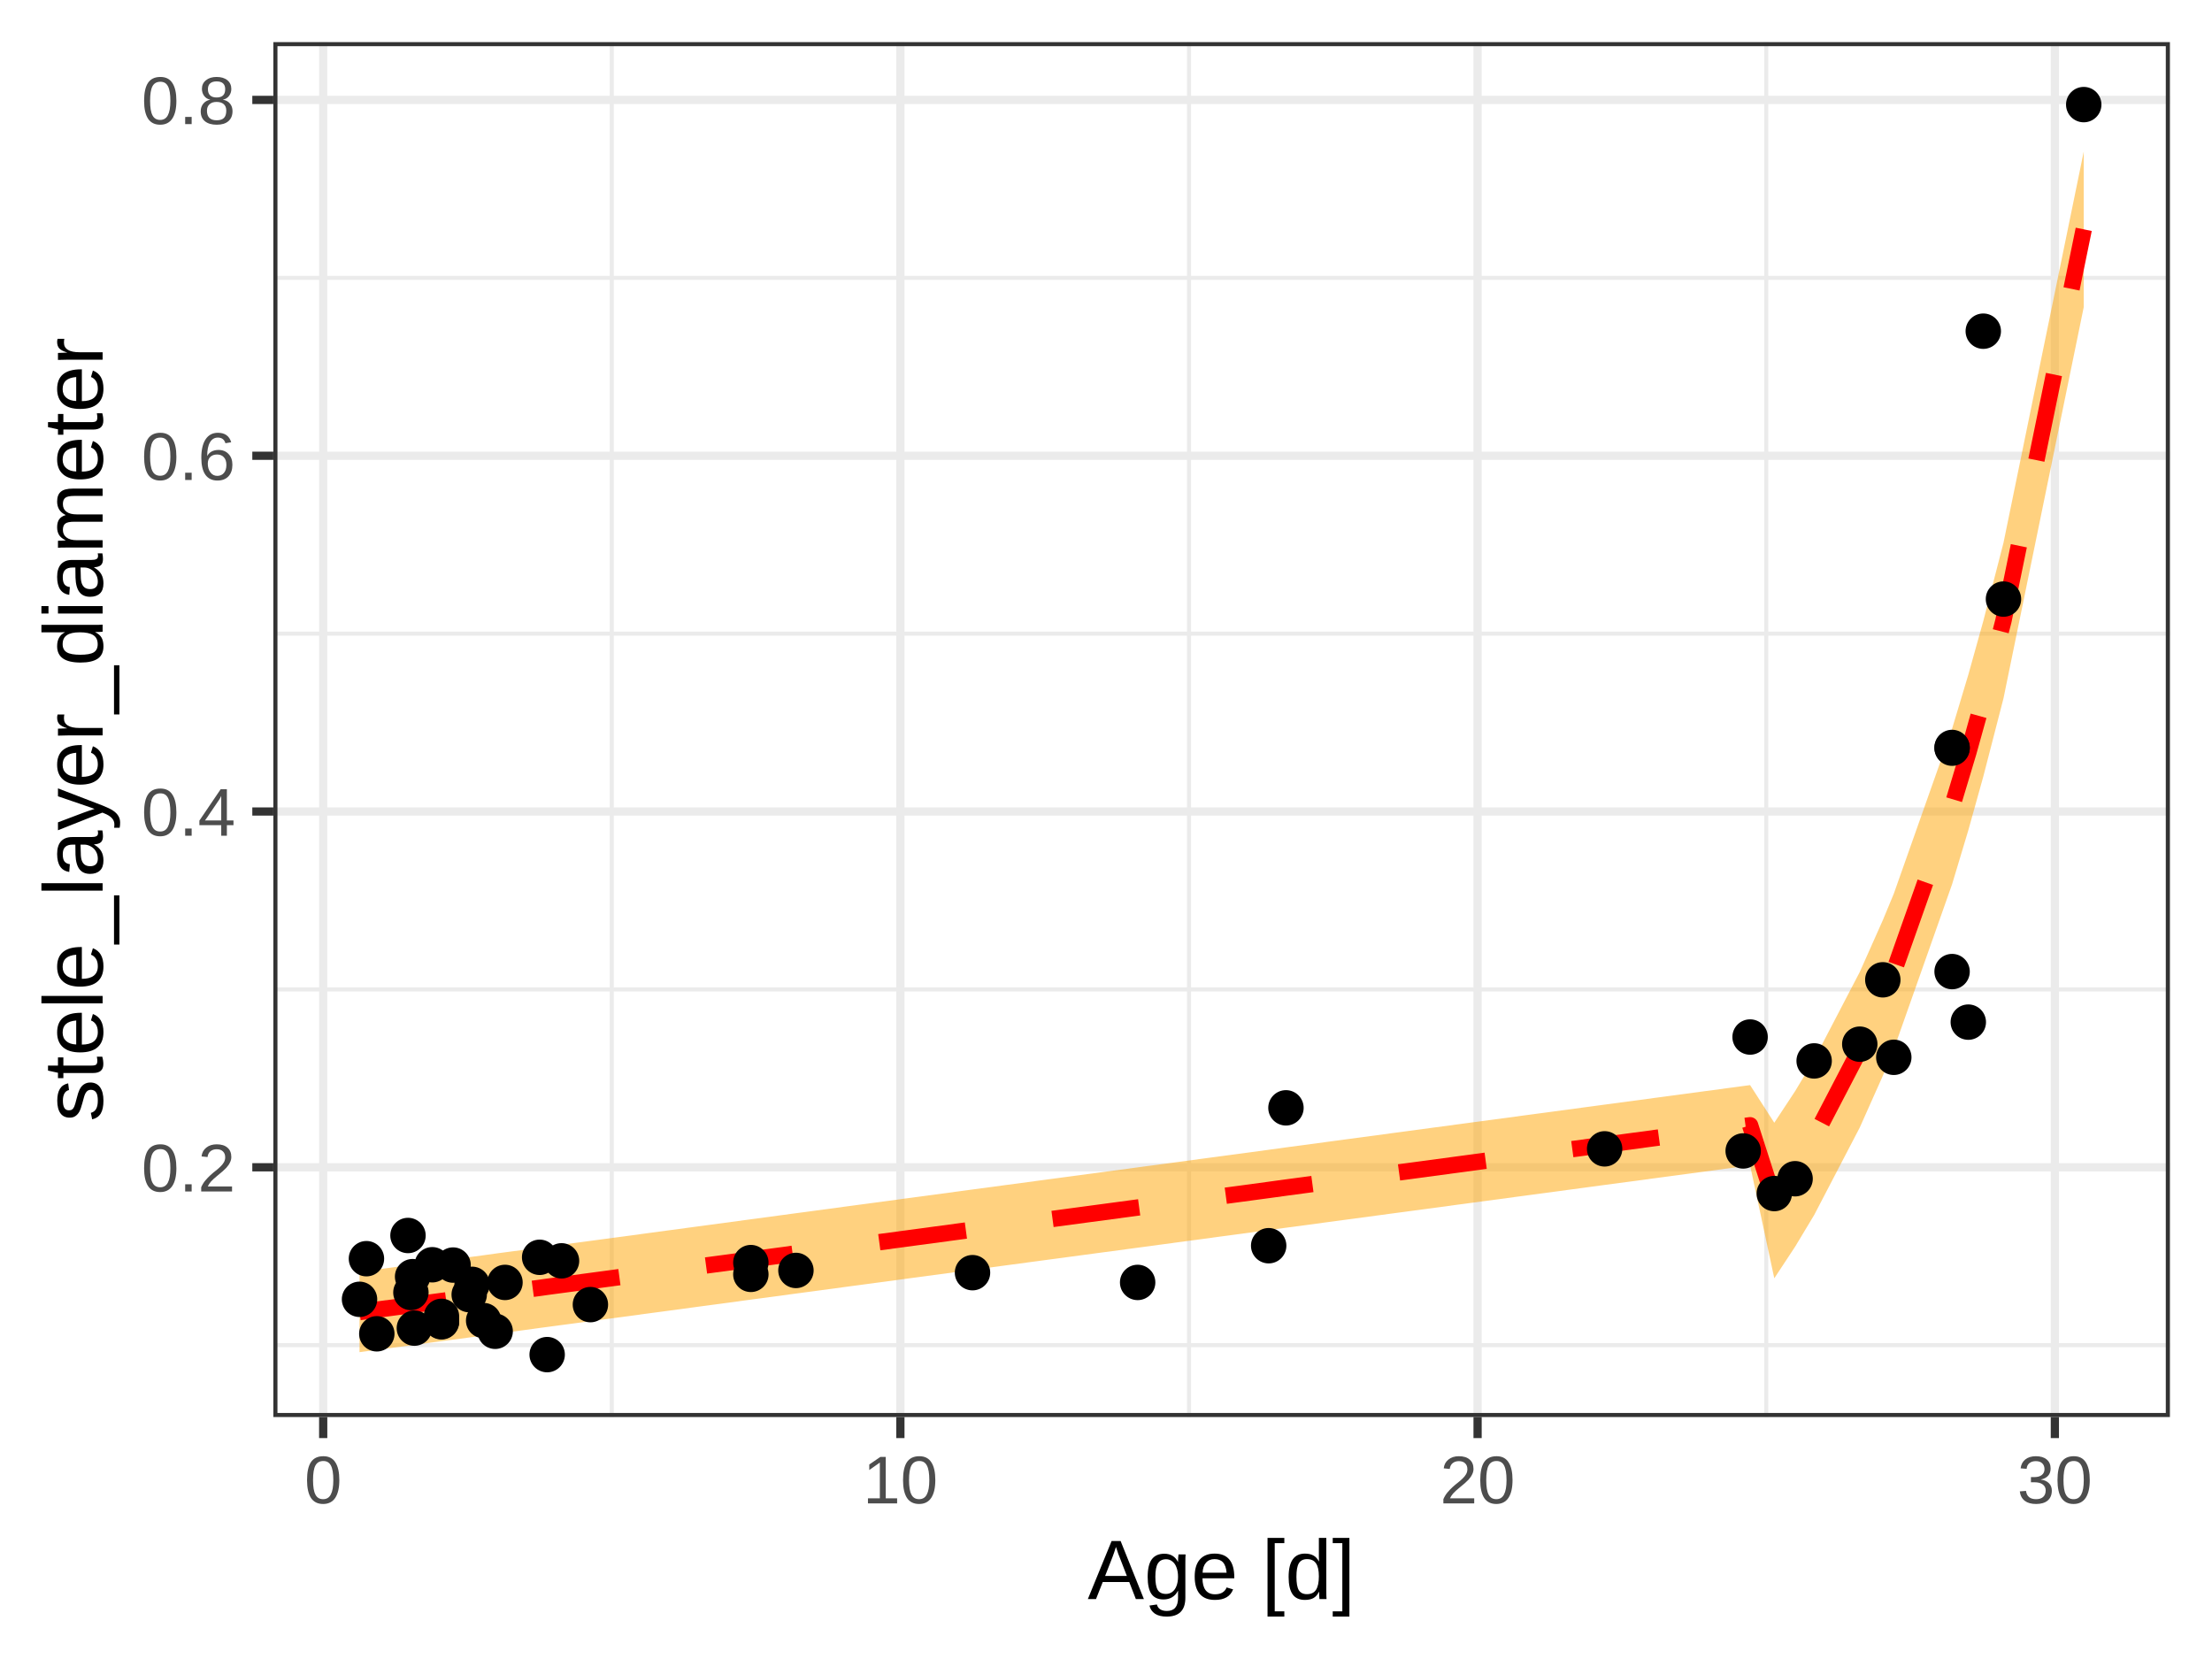
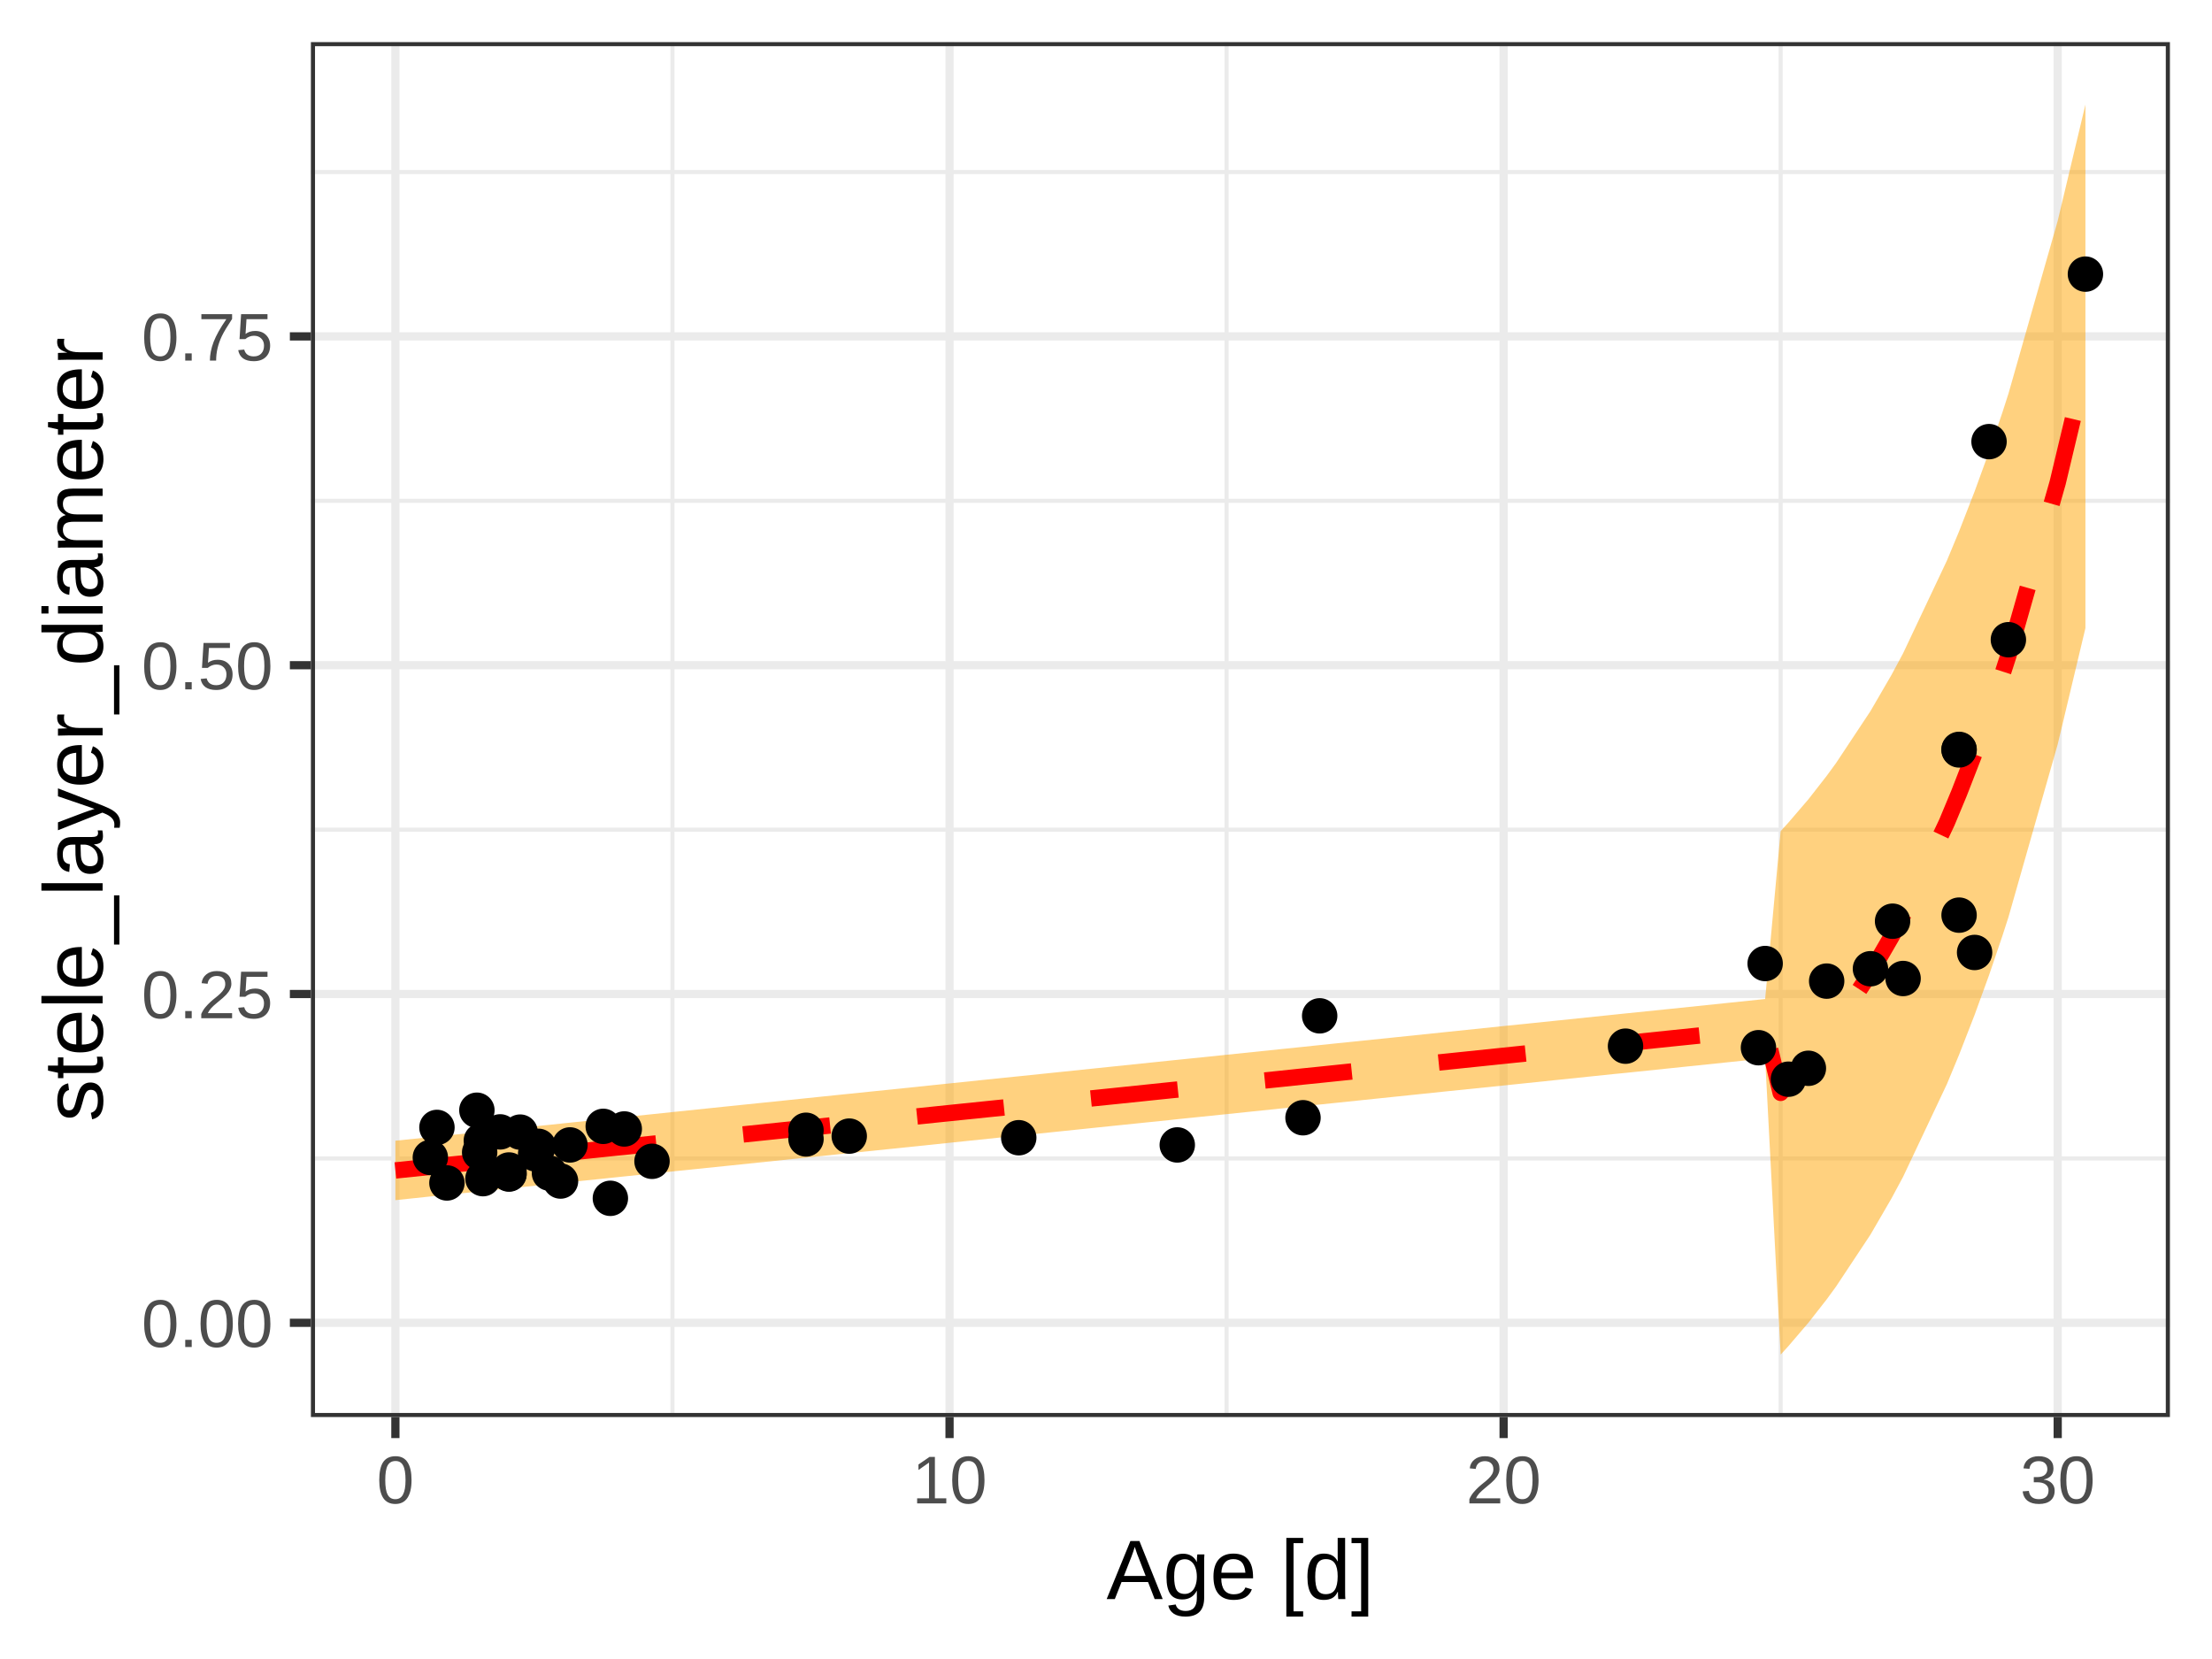
<svg xmlns="http://www.w3.org/2000/svg" class="svglite" width="288.00pt" height="216.00pt" viewBox="0 0 288.00 216.00">
  <defs>
    <style type="text/css">
    .svglite line, .svglite polyline, .svglite polygon, .svglite path, .svglite rect, .svglite circle {
      fill: none;
      stroke: #000000;
      stroke-linecap: round;
      stroke-linejoin: round;
      stroke-miterlimit: 10.00;
    }
    .svglite text {
      white-space: pre;
    }
  </style>
  </defs>
  <rect width="100%" height="100%" style="stroke: none; fill: #FFFFFF;" />
  <defs>
    <clipPath id="cpMC4wMHwyODguMDB8MC4wMHwyMTYuMDA=">
      <rect x="0.00" y="0.00" width="288.00" height="216.00" />
    </clipPath>
  </defs>
  <g clip-path="url(#cpMC4wMHwyODguMDB8MC4wMHwyMTYuMDA=)">
    <rect x="0" y="0.00" width="288.00" height="216.00" style="stroke-width: 1.07; stroke: #FFFFFF; fill: #FFFFFF;" />
  </g>
  <defs>
-     <clipPath id="cpMzUuNTl8MjgyLjUyfDUuNDh8MTg0LjUw">
-       <rect x="35.59" y="5.48" width="246.93" height="179.02" />
+     <clipPath id="cpNDAuNDh8MjgyLjUyfDUuNDh8MTg0LjUw">
+       <rect x="40.48" y="5.48" width="242.04" height="179.02" />
    </clipPath>
  </defs>
-   <g clip-path="url(#cpMzUuNTl8MjgyLjUyfDUuNDh8MTg0LjUw)">
-     <rect x="35.59" y="5.48" width="246.93" height="179.02" style="stroke-width: 1.07; stroke: none; fill: #FFFFFF;" />
-     <polyline points="35.59,175.14 282.52,175.14 " style="stroke-width: 0.53; stroke: #EBEBEB; stroke-linecap: butt;" />
-     <polyline points="35.59,128.82 282.52,128.82 " style="stroke-width: 0.53; stroke: #EBEBEB; stroke-linecap: butt;" />
-     <polyline points="35.59,82.50 282.52,82.50 " style="stroke-width: 0.53; stroke: #EBEBEB; stroke-linecap: butt;" />
-     <polyline points="35.59,36.18 282.52,36.18 " style="stroke-width: 0.53; stroke: #EBEBEB; stroke-linecap: butt;" />
-     <polyline points="79.65,184.50 79.65,5.48 " style="stroke-width: 0.53; stroke: #EBEBEB; stroke-linecap: butt;" />
-     <polyline points="154.81,184.50 154.81,5.48 " style="stroke-width: 0.53; stroke: #EBEBEB; stroke-linecap: butt;" />
-     <polyline points="229.96,184.50 229.96,5.48 " style="stroke-width: 0.53; stroke: #EBEBEB; stroke-linecap: butt;" />
-     <polyline points="35.59,151.98 282.52,151.98 " style="stroke-width: 1.07; stroke: #EBEBEB; stroke-linecap: butt;" />
-     <polyline points="35.59,105.66 282.52,105.66 " style="stroke-width: 1.07; stroke: #EBEBEB; stroke-linecap: butt;" />
-     <polyline points="35.59,59.34 282.52,59.34 " style="stroke-width: 1.07; stroke: #EBEBEB; stroke-linecap: butt;" />
-     <polyline points="35.59,13.01 282.52,13.01 " style="stroke-width: 1.07; stroke: #EBEBEB; stroke-linecap: butt;" />
-     <polyline points="42.08,184.50 42.08,5.48 " style="stroke-width: 1.07; stroke: #EBEBEB; stroke-linecap: butt;" />
-     <polyline points="117.23,184.50 117.23,5.48 " style="stroke-width: 1.07; stroke: #EBEBEB; stroke-linecap: butt;" />
-     <polyline points="192.38,184.50 192.38,5.48 " style="stroke-width: 1.07; stroke: #EBEBEB; stroke-linecap: butt;" />
-     <polyline points="267.54,184.50 267.54,5.48 " style="stroke-width: 1.07; stroke: #EBEBEB; stroke-linecap: butt;" />
-     <polygon points="46.81,165.60 47.71,165.47 49.06,165.29 53.12,164.75 53.50,164.70 53.72,164.67 53.95,164.64 56.28,164.32 57.48,164.16 57.48,164.16 57.48,164.16 58.99,163.96 61.09,163.68 61.47,163.63 62.97,163.43 64.47,163.22 65.75,163.05 70.26,162.45 71.24,162.32 73.11,162.06 76.87,161.56 97.76,158.75 97.76,158.75 103.63,157.96 126.62,154.87 148.12,151.99 165.18,149.70 167.43,149.39 208.92,143.82 226.96,141.40 227.86,141.28 231.01,146.18 233.72,142.07 236.20,137.95 242.14,126.55 245.14,119.81 246.57,116.36 254.16,94.88 254.16,94.88 254.16,94.88 256.27,87.86 258.22,80.87 260.85,70.68 271.30,19.74 271.30,39.99 260.85,90.93 258.22,101.12 256.27,108.11 254.16,115.13 254.16,115.13 254.16,115.13 246.57,136.62 245.14,140.07 242.14,146.80 236.20,158.20 233.72,162.32 231.01,166.43 227.86,151.73 226.96,151.86 208.92,154.28 167.43,159.85 165.18,160.15 148.12,162.45 126.62,165.33 103.63,168.42 97.76,169.21 97.76,169.21 76.87,172.02 73.11,172.52 71.24,172.77 70.26,172.90 65.75,173.51 64.47,173.68 62.97,173.88 61.47,174.09 61.09,174.14 58.99,174.42 57.48,174.62 57.48,174.62 57.48,174.62 56.28,174.78 53.95,175.10 53.72,175.13 53.50,175.16 53.12,175.21 49.06,175.75 47.71,175.93 46.81,176.05 " style="stroke-width: 0.00; stroke: none; stroke-linecap: butt; fill: #FFA500; fill-opacity: 0.50;" />
-     <polyline points="46.81,165.60 47.71,165.47 49.06,165.29 53.12,164.75 53.50,164.70 53.72,164.67 53.95,164.64 56.28,164.32 57.48,164.16 57.48,164.16 57.48,164.16 58.99,163.96 61.09,163.68 61.47,163.63 62.97,163.43 64.47,163.22 65.75,163.05 70.26,162.45 71.24,162.32 73.11,162.06 76.87,161.56 97.76,158.75 97.76,158.75 103.63,157.96 126.62,154.87 148.12,151.99 165.18,149.70 167.43,149.39 208.92,143.82 226.96,141.40 227.86,141.28 231.01,146.18 233.72,142.07 236.20,137.95 242.14,126.55 245.14,119.81 246.57,116.36 254.16,94.88 254.16,94.88 254.16,94.88 256.27,87.86 258.22,80.87 260.85,70.68 271.30,19.74 " style="stroke-width: 1.07; stroke: none; stroke-linecap: butt;" />
-     <polyline points="271.30,39.99 260.85,90.93 258.22,101.12 256.27,108.11 254.16,115.13 254.16,115.13 254.16,115.13 246.57,136.62 245.14,140.07 242.14,146.80 236.20,158.20 233.72,162.32 231.01,166.43 227.86,151.73 226.96,151.86 208.92,154.28 167.43,159.85 165.18,160.15 148.12,162.45 126.62,165.33 103.63,168.42 97.76,169.21 97.76,169.21 76.87,172.02 73.11,172.52 71.24,172.77 70.26,172.90 65.75,173.51 64.47,173.68 62.97,173.88 61.47,174.09 61.09,174.14 58.99,174.42 57.48,174.62 57.48,174.62 57.48,174.62 56.28,174.78 53.95,175.10 53.72,175.13 53.50,175.16 53.12,175.21 49.06,175.75 47.71,175.93 46.81,176.05 " style="stroke-width: 1.07; stroke: none; stroke-linecap: butt;" />
-     <polyline points="46.81,170.83 47.71,170.70 49.06,170.52 53.12,169.98 53.50,169.93 53.72,169.90 53.95,169.87 56.28,169.55 57.48,169.39 57.48,169.39 57.48,169.39 58.99,169.19 61.09,168.91 61.47,168.86 62.97,168.65 64.47,168.45 65.75,168.28 70.26,167.68 71.24,167.54 73.11,167.29 76.87,166.79 97.76,163.98 97.76,163.98 103.63,163.19 126.62,160.10 148.12,157.22 165.18,154.93 167.43,154.62 208.92,149.05 226.96,146.63 227.86,146.51 231.01,156.30 233.72,152.20 236.20,148.08 242.14,136.67 245.14,129.94 246.57,126.49 254.16,105.01 254.16,105.01 254.16,105.01 256.27,97.99 258.22,90.99 260.85,80.81 271.30,29.86 " style="stroke-width: 2.13; stroke: #FF0000; stroke-dasharray: 11.38,11.38; stroke-linecap: butt;" />
-     <circle cx="57.48" cy="171.39" r="1.95" style="stroke-width: 0.71; fill: #000000;" />
-     <circle cx="57.48" cy="172.04" r="1.95" style="stroke-width: 0.71; fill: #000000;" />
-     <circle cx="57.48" cy="172.10" r="1.95" style="stroke-width: 0.71; fill: #000000;" />
-     <circle cx="46.81" cy="169.17" r="1.95" style="stroke-width: 0.71; fill: #000000;" />
-     <circle cx="56.28" cy="164.67" r="1.95" style="stroke-width: 0.71; fill: #000000;" />
-     <circle cx="65.75" cy="166.97" r="1.95" style="stroke-width: 0.71; fill: #000000;" />
-     <circle cx="103.63" cy="165.41" r="1.95" style="stroke-width: 0.71; fill: #000000;" />
-     <circle cx="165.18" cy="162.19" r="1.95" style="stroke-width: 0.71; fill: #000000;" />
-     <circle cx="64.47" cy="173.33" r="1.95" style="stroke-width: 0.71; fill: #000000;" />
-     <circle cx="148.12" cy="166.97" r="1.95" style="stroke-width: 0.71; fill: #000000;" />
-     <circle cx="236.20" cy="138.13" r="1.95" style="stroke-width: 0.71; fill: #000000;" />
-     <circle cx="254.16" cy="97.32" r="1.95" style="stroke-width: 0.71; fill: #000000;" />
-     <circle cx="254.16" cy="126.50" r="1.95" style="stroke-width: 0.71; fill: #000000;" />
-     <circle cx="254.16" cy="97.41" r="1.95" style="stroke-width: 0.71; fill: #000000;" />
-     <circle cx="53.95" cy="172.92" r="1.95" style="stroke-width: 0.71; fill: #000000;" />
-     <circle cx="49.06" cy="173.66" r="1.95" style="stroke-width: 0.71; fill: #000000;" />
-     <circle cx="62.97" cy="171.94" r="1.95" style="stroke-width: 0.71; fill: #000000;" />
-     <circle cx="76.87" cy="169.86" r="1.95" style="stroke-width: 0.71; fill: #000000;" />
-     <circle cx="97.76" cy="165.92" r="1.95" style="stroke-width: 0.71; fill: #000000;" />
-     <circle cx="97.76" cy="164.39" r="1.95" style="stroke-width: 0.71; fill: #000000;" />
-     <circle cx="167.43" cy="144.24" r="1.95" style="stroke-width: 0.71; fill: #000000;" />
-     <circle cx="47.71" cy="163.88" r="1.95" style="stroke-width: 0.71; fill: #000000;" />
-     <circle cx="58.99" cy="164.71" r="1.95" style="stroke-width: 0.71; fill: #000000;" />
-     <circle cx="70.26" cy="163.70" r="1.95" style="stroke-width: 0.71; fill: #000000;" />
-     <circle cx="126.62" cy="165.70" r="1.95" style="stroke-width: 0.71; fill: #000000;" />
-     <circle cx="233.72" cy="153.47" r="1.95" style="stroke-width: 0.71; fill: #000000;" />
-     <circle cx="256.27" cy="133.08" r="1.95" style="stroke-width: 0.71; fill: #000000;" />
-     <circle cx="271.30" cy="13.62" r="1.95" style="stroke-width: 0.71; fill: #000000;" />
-     <circle cx="53.50" cy="168.28" r="1.95" style="stroke-width: 0.71; fill: #000000;" />
-     <circle cx="61.09" cy="168.56" r="1.95" style="stroke-width: 0.71; fill: #000000;" />
-     <circle cx="71.24" cy="176.37" r="1.95" style="stroke-width: 0.71; fill: #000000;" />
-     <circle cx="226.96" cy="149.85" r="1.95" style="stroke-width: 0.71; fill: #000000;" />
-     <circle cx="242.14" cy="135.95" r="1.95" style="stroke-width: 0.71; fill: #000000;" />
-     <circle cx="53.12" cy="160.86" r="1.95" style="stroke-width: 0.71; fill: #000000;" />
-     <circle cx="208.92" cy="149.58" r="1.95" style="stroke-width: 0.71; fill: #000000;" />
-     <circle cx="227.86" cy="135.02" r="1.95" style="stroke-width: 0.71; fill: #000000;" />
-     <circle cx="245.14" cy="127.57" r="1.95" style="stroke-width: 0.71; fill: #000000;" />
-     <circle cx="260.85" cy="78.00" r="1.95" style="stroke-width: 0.71; fill: #000000;" />
-     <circle cx="53.72" cy="166.22" r="1.95" style="stroke-width: 0.71; fill: #000000;" />
-     <circle cx="61.47" cy="167.22" r="1.95" style="stroke-width: 0.71; fill: #000000;" />
-     <circle cx="73.11" cy="164.16" r="1.95" style="stroke-width: 0.71; fill: #000000;" />
-     <circle cx="231.01" cy="155.40" r="1.95" style="stroke-width: 0.71; fill: #000000;" />
-     <circle cx="246.57" cy="137.66" r="1.95" style="stroke-width: 0.71; fill: #000000;" />
-     <circle cx="258.22" cy="43.12" r="1.95" style="stroke-width: 0.71; fill: #000000;" />
-     <rect x="35.59" y="5.48" width="246.93" height="179.02" style="stroke-width: 1.07; stroke: #333333;" />
+   <g clip-path="url(#cpNDAuNDh8MjgyLjUyfDUuNDh8MTg0LjUw)">
+     <rect x="40.48" y="5.48" width="242.04" height="179.02" style="stroke-width: 1.07; stroke: none; fill: #FFFFFF;" />
+     <polyline points="40.48,150.83 282.52,150.83 " style="stroke-width: 0.53; stroke: #EBEBEB; stroke-linecap: butt;" />
+     <polyline points="40.48,108.02 282.52,108.02 " style="stroke-width: 0.53; stroke: #EBEBEB; stroke-linecap: butt;" />
+     <polyline points="40.48,65.21 282.52,65.21 " style="stroke-width: 0.53; stroke: #EBEBEB; stroke-linecap: butt;" />
+     <polyline points="40.48,22.40 282.52,22.40 " style="stroke-width: 0.53; stroke: #EBEBEB; stroke-linecap: butt;" />
+     <polyline points="87.55,184.50 87.55,5.48 " style="stroke-width: 0.53; stroke: #EBEBEB; stroke-linecap: butt;" />
+     <polyline points="159.70,184.50 159.70,5.48 " style="stroke-width: 0.53; stroke: #EBEBEB; stroke-linecap: butt;" />
+     <polyline points="231.84,184.50 231.84,5.48 " style="stroke-width: 0.53; stroke: #EBEBEB; stroke-linecap: butt;" />
+     <polyline points="40.48,172.23 282.52,172.23 " style="stroke-width: 1.07; stroke: #EBEBEB; stroke-linecap: butt;" />
+     <polyline points="40.48,129.42 282.52,129.42 " style="stroke-width: 1.07; stroke: #EBEBEB; stroke-linecap: butt;" />
+     <polyline points="40.48,86.61 282.52,86.61 " style="stroke-width: 1.07; stroke: #EBEBEB; stroke-linecap: butt;" />
+     <polyline points="40.48,43.80 282.52,43.80 " style="stroke-width: 1.07; stroke: #EBEBEB; stroke-linecap: butt;" />
+     <polyline points="51.48,184.50 51.48,5.48 " style="stroke-width: 1.07; stroke: #EBEBEB; stroke-linecap: butt;" />
+     <polyline points="123.63,184.50 123.63,5.48 " style="stroke-width: 1.07; stroke: #EBEBEB; stroke-linecap: butt;" />
+     <polyline points="195.77,184.50 195.77,5.48 " style="stroke-width: 1.07; stroke: #EBEBEB; stroke-linecap: butt;" />
+     <polyline points="267.91,184.50 267.91,5.48 " style="stroke-width: 1.07; stroke: #EBEBEB; stroke-linecap: butt;" />
+     <polygon points="51.48,148.52 56.03,148.05 56.89,147.96 58.19,147.83 58.70,147.78 62.09,147.43 62.45,147.39 62.67,147.37 62.88,147.34 65.12,147.11 65.91,147.03 66.27,146.99 66.27,146.99 66.27,146.99 67.72,146.84 69.74,146.63 70.10,146.60 71.54,146.45 72.98,146.30 73.13,146.28 74.21,146.17 78.54,145.72 79.47,145.63 80.34,145.54 81.28,145.44 84.89,145.07 87.55,144.79 94.77,144.04 101.98,143.30 104.94,142.99 104.94,142.99 109.20,142.55 110.57,142.41 116.41,141.81 123.63,141.06 130.84,140.31 132.64,140.13 138.05,139.57 145.27,138.82 152.48,138.07 153.28,137.99 159.70,137.33 166.91,136.58 169.65,136.30 171.82,136.07 174.13,135.83 181.34,135.09 188.55,134.34 195.77,133.59 202.98,132.85 210.20,132.10 211.64,131.95 217.41,131.36 224.63,130.61 228.95,130.16 229.82,130.07 231.84,108.21 232.85,107.10 235.45,104.07 237.83,101.02 239.05,99.35 243.53,92.59 246.27,87.87 246.41,87.61 247.78,85.06 253.48,73.00 255.07,69.18 255.07,69.18 255.07,69.18 257.09,63.99 258.97,58.82 260.70,53.73 261.49,51.28 267.91,28.75 271.52,13.62 271.52,81.78 267.91,96.91 261.49,119.44 260.70,121.88 258.97,126.97 257.09,132.14 255.07,137.33 255.07,137.33 255.07,137.33 253.48,141.16 247.78,153.22 246.41,155.77 246.27,156.03 243.53,160.75 239.05,167.51 237.83,169.18 235.45,172.22 232.85,175.26 231.84,176.37 229.82,137.80 228.95,137.89 224.63,138.34 217.41,139.09 211.64,139.69 210.20,139.83 202.98,140.58 195.77,141.33 188.55,142.07 181.34,142.82 174.13,143.57 171.82,143.81 169.65,144.03 166.91,144.31 159.70,145.06 153.28,145.72 152.48,145.81 145.27,146.55 138.05,147.30 132.64,147.86 130.84,148.04 123.63,148.79 116.41,149.54 110.57,150.14 109.20,150.28 104.94,150.72 104.94,150.72 101.98,151.03 94.77,151.78 87.55,152.52 84.89,152.80 81.28,153.17 80.34,153.27 79.47,153.36 78.54,153.46 74.21,153.90 73.13,154.02 72.98,154.03 71.54,154.18 70.10,154.33 69.74,154.37 67.72,154.58 66.27,154.73 66.27,154.73 66.27,154.73 65.91,154.76 65.12,154.84 62.88,155.08 62.67,155.10 62.45,155.12 62.09,155.16 58.70,155.51 58.19,155.56 56.89,155.70 56.03,155.78 51.48,156.26 " style="stroke-width: 0.00; stroke: none; stroke-linecap: butt; fill: #FFA500; fill-opacity: 0.50;" />
+     <polyline points="51.48,148.52 56.03,148.05 56.89,147.96 58.19,147.83 58.70,147.78 62.09,147.43 62.45,147.39 62.67,147.37 62.88,147.34 65.12,147.11 65.91,147.03 66.27,146.99 66.27,146.99 66.27,146.99 67.72,146.84 69.74,146.63 70.10,146.60 71.54,146.45 72.98,146.30 73.13,146.28 74.21,146.17 78.54,145.72 79.47,145.63 80.34,145.54 81.28,145.44 84.89,145.07 87.55,144.79 94.77,144.04 101.98,143.30 104.94,142.99 104.94,142.99 109.20,142.55 110.57,142.41 116.41,141.81 123.63,141.06 130.84,140.31 132.64,140.13 138.05,139.57 145.27,138.82 152.48,138.07 153.28,137.99 159.70,137.33 166.91,136.58 169.65,136.30 171.82,136.07 174.13,135.83 181.34,135.09 188.55,134.34 195.77,133.59 202.98,132.85 210.20,132.10 211.64,131.95 217.41,131.36 224.63,130.61 228.95,130.16 229.82,130.07 231.84,108.21 232.85,107.10 235.45,104.07 237.83,101.02 239.05,99.35 243.53,92.59 246.27,87.87 246.41,87.61 247.78,85.06 253.48,73.00 255.07,69.18 255.07,69.18 255.07,69.18 257.09,63.99 258.97,58.82 260.70,53.73 261.49,51.28 267.91,28.75 271.52,13.62 " style="stroke-width: 1.07; stroke: none; stroke-linecap: butt;" />
+     <polyline points="271.52,81.78 267.91,96.91 261.49,119.44 260.70,121.88 258.97,126.97 257.09,132.14 255.07,137.33 255.07,137.33 255.07,137.33 253.48,141.16 247.78,153.22 246.41,155.77 246.27,156.03 243.53,160.75 239.05,167.51 237.83,169.18 235.45,172.22 232.85,175.26 231.84,176.37 229.82,137.80 228.95,137.89 224.63,138.34 217.41,139.09 211.64,139.69 210.20,139.83 202.98,140.58 195.77,141.33 188.55,142.07 181.34,142.82 174.13,143.57 171.82,143.81 169.65,144.03 166.91,144.31 159.70,145.06 153.28,145.72 152.48,145.81 145.27,146.55 138.05,147.30 132.64,147.86 130.84,148.04 123.63,148.79 116.41,149.54 110.57,150.14 109.20,150.28 104.94,150.72 104.94,150.72 101.98,151.03 94.77,151.78 87.55,152.52 84.89,152.80 81.28,153.17 80.34,153.27 79.47,153.36 78.54,153.46 74.21,153.90 73.13,154.02 72.98,154.03 71.54,154.18 70.10,154.33 69.74,154.37 67.72,154.58 66.27,154.73 66.27,154.73 66.27,154.73 65.91,154.76 65.12,154.84 62.88,155.08 62.67,155.10 62.45,155.12 62.09,155.16 58.70,155.51 58.19,155.56 56.89,155.70 56.03,155.78 51.48,156.26 " style="stroke-width: 1.07; stroke: none; stroke-linecap: butt;" />
+     <polyline points="51.48,152.39 56.03,151.92 56.89,151.83 58.19,151.69 58.70,151.64 62.09,151.29 62.45,151.25 62.67,151.23 62.88,151.21 65.12,150.98 65.91,150.90 66.27,150.86 66.27,150.86 66.27,150.86 67.72,150.71 69.74,150.50 70.10,150.46 71.54,150.31 72.98,150.16 73.13,150.15 74.21,150.04 78.54,149.59 79.47,149.49 80.34,149.40 81.28,149.31 84.89,148.93 87.55,148.66 94.77,147.91 101.98,147.16 104.94,146.86 104.94,146.86 109.20,146.42 110.57,146.28 116.41,145.67 123.63,144.92 130.84,144.18 132.64,143.99 138.05,143.43 145.27,142.69 152.48,141.94 153.28,141.86 159.70,141.19 166.91,140.45 169.65,140.16 171.82,139.94 174.13,139.70 181.34,138.95 188.55,138.21 195.77,137.46 202.98,136.71 210.20,135.97 211.64,135.82 217.41,135.22 224.63,134.48 228.95,134.03 229.82,133.94 231.84,142.29 232.85,141.18 235.45,138.14 237.83,135.10 239.05,133.43 243.53,126.67 246.27,121.95 246.41,121.69 247.78,119.14 253.48,107.08 255.07,103.26 255.07,103.26 255.07,103.26 257.09,98.06 258.97,92.90 260.70,87.80 261.49,85.36 267.91,62.83 271.52,47.70 " style="stroke-width: 2.13; stroke: #FF0000; stroke-dasharray: 11.38,11.38; stroke-linecap: butt;" />
+     <circle cx="66.27" cy="152.33" r="1.95" style="stroke-width: 0.71; fill: #000000;" />
+     <circle cx="66.27" cy="152.81" r="1.95" style="stroke-width: 0.71; fill: #000000;" />
+     <circle cx="66.27" cy="152.86" r="1.95" style="stroke-width: 0.71; fill: #000000;" />
+     <circle cx="56.03" cy="150.70" r="1.95" style="stroke-width: 0.71; fill: #000000;" />
+     <circle cx="65.12" cy="147.37" r="1.95" style="stroke-width: 0.71; fill: #000000;" />
+     <circle cx="74.21" cy="149.07" r="1.95" style="stroke-width: 0.71; fill: #000000;" />
+     <circle cx="110.57" cy="147.92" r="1.95" style="stroke-width: 0.71; fill: #000000;" />
+     <circle cx="169.65" cy="145.53" r="1.95" style="stroke-width: 0.71; fill: #000000;" />
+     <circle cx="72.98" cy="153.77" r="1.95" style="stroke-width: 0.71; fill: #000000;" />
+     <circle cx="153.28" cy="149.07" r="1.95" style="stroke-width: 0.71; fill: #000000;" />
+     <circle cx="237.83" cy="127.74" r="1.95" style="stroke-width: 0.71; fill: #000000;" />
+     <circle cx="255.07" cy="97.57" r="1.95" style="stroke-width: 0.71; fill: #000000;" />
+     <circle cx="255.07" cy="119.15" r="1.95" style="stroke-width: 0.71; fill: #000000;" />
+     <circle cx="255.07" cy="97.64" r="1.95" style="stroke-width: 0.71; fill: #000000;" />
+     <circle cx="62.88" cy="153.46" r="1.95" style="stroke-width: 0.71; fill: #000000;" />
+     <circle cx="58.19" cy="154.02" r="1.95" style="stroke-width: 0.71; fill: #000000;" />
+     <circle cx="71.54" cy="152.74" r="1.95" style="stroke-width: 0.71; fill: #000000;" />
+     <circle cx="84.89" cy="151.20" r="1.95" style="stroke-width: 0.71; fill: #000000;" />
+     <circle cx="104.94" cy="148.29" r="1.95" style="stroke-width: 0.71; fill: #000000;" />
+     <circle cx="104.94" cy="147.16" r="1.95" style="stroke-width: 0.71; fill: #000000;" />
+     <circle cx="171.82" cy="132.26" r="1.95" style="stroke-width: 0.71; fill: #000000;" />
+     <circle cx="56.89" cy="146.79" r="1.95" style="stroke-width: 0.71; fill: #000000;" />
+     <circle cx="67.72" cy="147.40" r="1.95" style="stroke-width: 0.71; fill: #000000;" />
+     <circle cx="78.54" cy="146.65" r="1.95" style="stroke-width: 0.71; fill: #000000;" />
+     <circle cx="132.64" cy="148.13" r="1.95" style="stroke-width: 0.71; fill: #000000;" />
+     <circle cx="235.45" cy="139.09" r="1.95" style="stroke-width: 0.71; fill: #000000;" />
+     <circle cx="257.09" cy="124.01" r="1.95" style="stroke-width: 0.71; fill: #000000;" />
+     <circle cx="271.52" cy="35.69" r="1.95" style="stroke-width: 0.71; fill: #000000;" />
+     <circle cx="62.45" cy="150.04" r="1.95" style="stroke-width: 0.71; fill: #000000;" />
+     <circle cx="69.74" cy="150.24" r="1.95" style="stroke-width: 0.71; fill: #000000;" />
+     <circle cx="79.47" cy="156.02" r="1.95" style="stroke-width: 0.71; fill: #000000;" />
+     <circle cx="228.95" cy="136.41" r="1.95" style="stroke-width: 0.71; fill: #000000;" />
+     <circle cx="243.53" cy="126.13" r="1.95" style="stroke-width: 0.71; fill: #000000;" />
+     <circle cx="62.09" cy="144.55" r="1.95" style="stroke-width: 0.71; fill: #000000;" />
+     <circle cx="211.64" cy="136.21" r="1.95" style="stroke-width: 0.71; fill: #000000;" />
+     <circle cx="229.82" cy="125.45" r="1.95" style="stroke-width: 0.71; fill: #000000;" />
+     <circle cx="246.41" cy="119.94" r="1.95" style="stroke-width: 0.71; fill: #000000;" />
+     <circle cx="261.49" cy="83.29" r="1.95" style="stroke-width: 0.71; fill: #000000;" />
+     <circle cx="62.67" cy="148.51" r="1.95" style="stroke-width: 0.71; fill: #000000;" />
+     <circle cx="70.10" cy="149.25" r="1.95" style="stroke-width: 0.71; fill: #000000;" />
+     <circle cx="81.28" cy="146.99" r="1.95" style="stroke-width: 0.71; fill: #000000;" />
+     <circle cx="232.85" cy="140.51" r="1.95" style="stroke-width: 0.71; fill: #000000;" />
+     <circle cx="247.78" cy="127.40" r="1.95" style="stroke-width: 0.71; fill: #000000;" />
+     <circle cx="258.97" cy="57.50" r="1.95" style="stroke-width: 0.71; fill: #000000;" />
+     <rect x="40.48" y="5.48" width="242.04" height="179.02" style="stroke-width: 1.07; stroke: #333333;" />
  </g>
  <g clip-path="url(#cpMC4wMHwyODguMDB8MC4wMHwyMTYuMDA=)">
-     <text x="30.65" y="155.13" text-anchor="end" style="font-size: 8.80px;fill: #4D4D4D; font-family: &quot;Arial&quot;;" textLength="12.24px" lengthAdjust="spacingAndGlyphs">0.2</text>
-     <text x="30.65" y="108.81" text-anchor="end" style="font-size: 8.80px;fill: #4D4D4D; font-family: &quot;Arial&quot;;" textLength="12.24px" lengthAdjust="spacingAndGlyphs">0.4</text>
-     <text x="30.65" y="62.49" text-anchor="end" style="font-size: 8.80px;fill: #4D4D4D; font-family: &quot;Arial&quot;;" textLength="12.24px" lengthAdjust="spacingAndGlyphs">0.6</text>
-     <text x="30.65" y="16.16" text-anchor="end" style="font-size: 8.80px;fill: #4D4D4D; font-family: &quot;Arial&quot;;" textLength="12.24px" lengthAdjust="spacingAndGlyphs">0.8</text>
-     <polyline points="32.85,151.98 35.59,151.98 " style="stroke-width: 1.07; stroke: #333333; stroke-linecap: butt;" />
-     <polyline points="32.85,105.66 35.59,105.66 " style="stroke-width: 1.07; stroke: #333333; stroke-linecap: butt;" />
-     <polyline points="32.85,59.34 35.59,59.34 " style="stroke-width: 1.07; stroke: #333333; stroke-linecap: butt;" />
-     <polyline points="32.85,13.01 35.59,13.01 " style="stroke-width: 1.07; stroke: #333333; stroke-linecap: butt;" />
-     <polyline points="42.08,187.24 42.08,184.50 " style="stroke-width: 1.07; stroke: #333333; stroke-linecap: butt;" />
-     <polyline points="117.23,187.24 117.23,184.50 " style="stroke-width: 1.07; stroke: #333333; stroke-linecap: butt;" />
-     <polyline points="192.38,187.24 192.38,184.50 " style="stroke-width: 1.07; stroke: #333333; stroke-linecap: butt;" />
-     <polyline points="267.54,187.24 267.54,184.50 " style="stroke-width: 1.07; stroke: #333333; stroke-linecap: butt;" />
-     <text x="42.08" y="195.74" text-anchor="middle" style="font-size: 8.80px;fill: #4D4D4D; font-family: &quot;Arial&quot;;" textLength="4.90px" lengthAdjust="spacingAndGlyphs">0</text>
-     <text x="117.23" y="195.74" text-anchor="middle" style="font-size: 8.80px;fill: #4D4D4D; font-family: &quot;Arial&quot;;" textLength="9.79px" lengthAdjust="spacingAndGlyphs">10</text>
-     <text x="192.38" y="195.74" text-anchor="middle" style="font-size: 8.80px;fill: #4D4D4D; font-family: &quot;Arial&quot;;" textLength="9.79px" lengthAdjust="spacingAndGlyphs">20</text>
-     <text x="267.54" y="195.74" text-anchor="middle" style="font-size: 8.80px;fill: #4D4D4D; font-family: &quot;Arial&quot;;" textLength="9.79px" lengthAdjust="spacingAndGlyphs">30</text>
-     <text x="159.05" y="208.20" text-anchor="middle" style="font-size: 11.00px; font-family: &quot;Arial&quot;;" textLength="34.88px" lengthAdjust="spacingAndGlyphs">Age [d]</text>
+     <text x="35.55" y="175.38" text-anchor="end" style="font-size: 8.80px;fill: #4D4D4D; font-family: &quot;Arial&quot;;" textLength="17.14px" lengthAdjust="spacingAndGlyphs">0.00</text>
+     <text x="35.55" y="132.57" text-anchor="end" style="font-size: 8.80px;fill: #4D4D4D; font-family: &quot;Arial&quot;;" textLength="17.14px" lengthAdjust="spacingAndGlyphs">0.25</text>
+     <text x="35.55" y="89.76" text-anchor="end" style="font-size: 8.80px;fill: #4D4D4D; font-family: &quot;Arial&quot;;" textLength="17.14px" lengthAdjust="spacingAndGlyphs">0.50</text>
+     <text x="35.55" y="46.95" text-anchor="end" style="font-size: 8.80px;fill: #4D4D4D; font-family: &quot;Arial&quot;;" textLength="17.14px" lengthAdjust="spacingAndGlyphs">0.75</text>
+     <polyline points="37.74,172.23 40.48,172.23 " style="stroke-width: 1.07; stroke: #333333; stroke-linecap: butt;" />
+     <polyline points="37.74,129.42 40.48,129.42 " style="stroke-width: 1.07; stroke: #333333; stroke-linecap: butt;" />
+     <polyline points="37.74,86.61 40.48,86.61 " style="stroke-width: 1.07; stroke: #333333; stroke-linecap: butt;" />
+     <polyline points="37.74,43.80 40.48,43.80 " style="stroke-width: 1.07; stroke: #333333; stroke-linecap: butt;" />
+     <polyline points="51.48,187.24 51.48,184.50 " style="stroke-width: 1.07; stroke: #333333; stroke-linecap: butt;" />
+     <polyline points="123.63,187.24 123.63,184.50 " style="stroke-width: 1.07; stroke: #333333; stroke-linecap: butt;" />
+     <polyline points="195.77,187.24 195.77,184.50 " style="stroke-width: 1.07; stroke: #333333; stroke-linecap: butt;" />
+     <polyline points="267.91,187.24 267.91,184.50 " style="stroke-width: 1.07; stroke: #333333; stroke-linecap: butt;" />
+     <text x="51.48" y="195.74" text-anchor="middle" style="font-size: 8.80px;fill: #4D4D4D; font-family: &quot;Arial&quot;;" textLength="4.90px" lengthAdjust="spacingAndGlyphs">0</text>
+     <text x="123.63" y="195.74" text-anchor="middle" style="font-size: 8.80px;fill: #4D4D4D; font-family: &quot;Arial&quot;;" textLength="9.79px" lengthAdjust="spacingAndGlyphs">10</text>
+     <text x="195.77" y="195.74" text-anchor="middle" style="font-size: 8.80px;fill: #4D4D4D; font-family: &quot;Arial&quot;;" textLength="9.79px" lengthAdjust="spacingAndGlyphs">20</text>
+     <text x="267.91" y="195.74" text-anchor="middle" style="font-size: 8.80px;fill: #4D4D4D; font-family: &quot;Arial&quot;;" textLength="9.79px" lengthAdjust="spacingAndGlyphs">30</text>
+     <text x="161.50" y="208.20" text-anchor="middle" style="font-size: 11.00px; font-family: &quot;Arial&quot;;" textLength="34.88px" lengthAdjust="spacingAndGlyphs">Age [d]</text>
    <text transform="translate(13.36,94.99) rotate(-90)" text-anchor="middle" style="font-size: 11.00px; font-family: &quot;Arial&quot;;" textLength="102.14px" lengthAdjust="spacingAndGlyphs">stele_layer_diameter</text>
  </g>
</svg>
